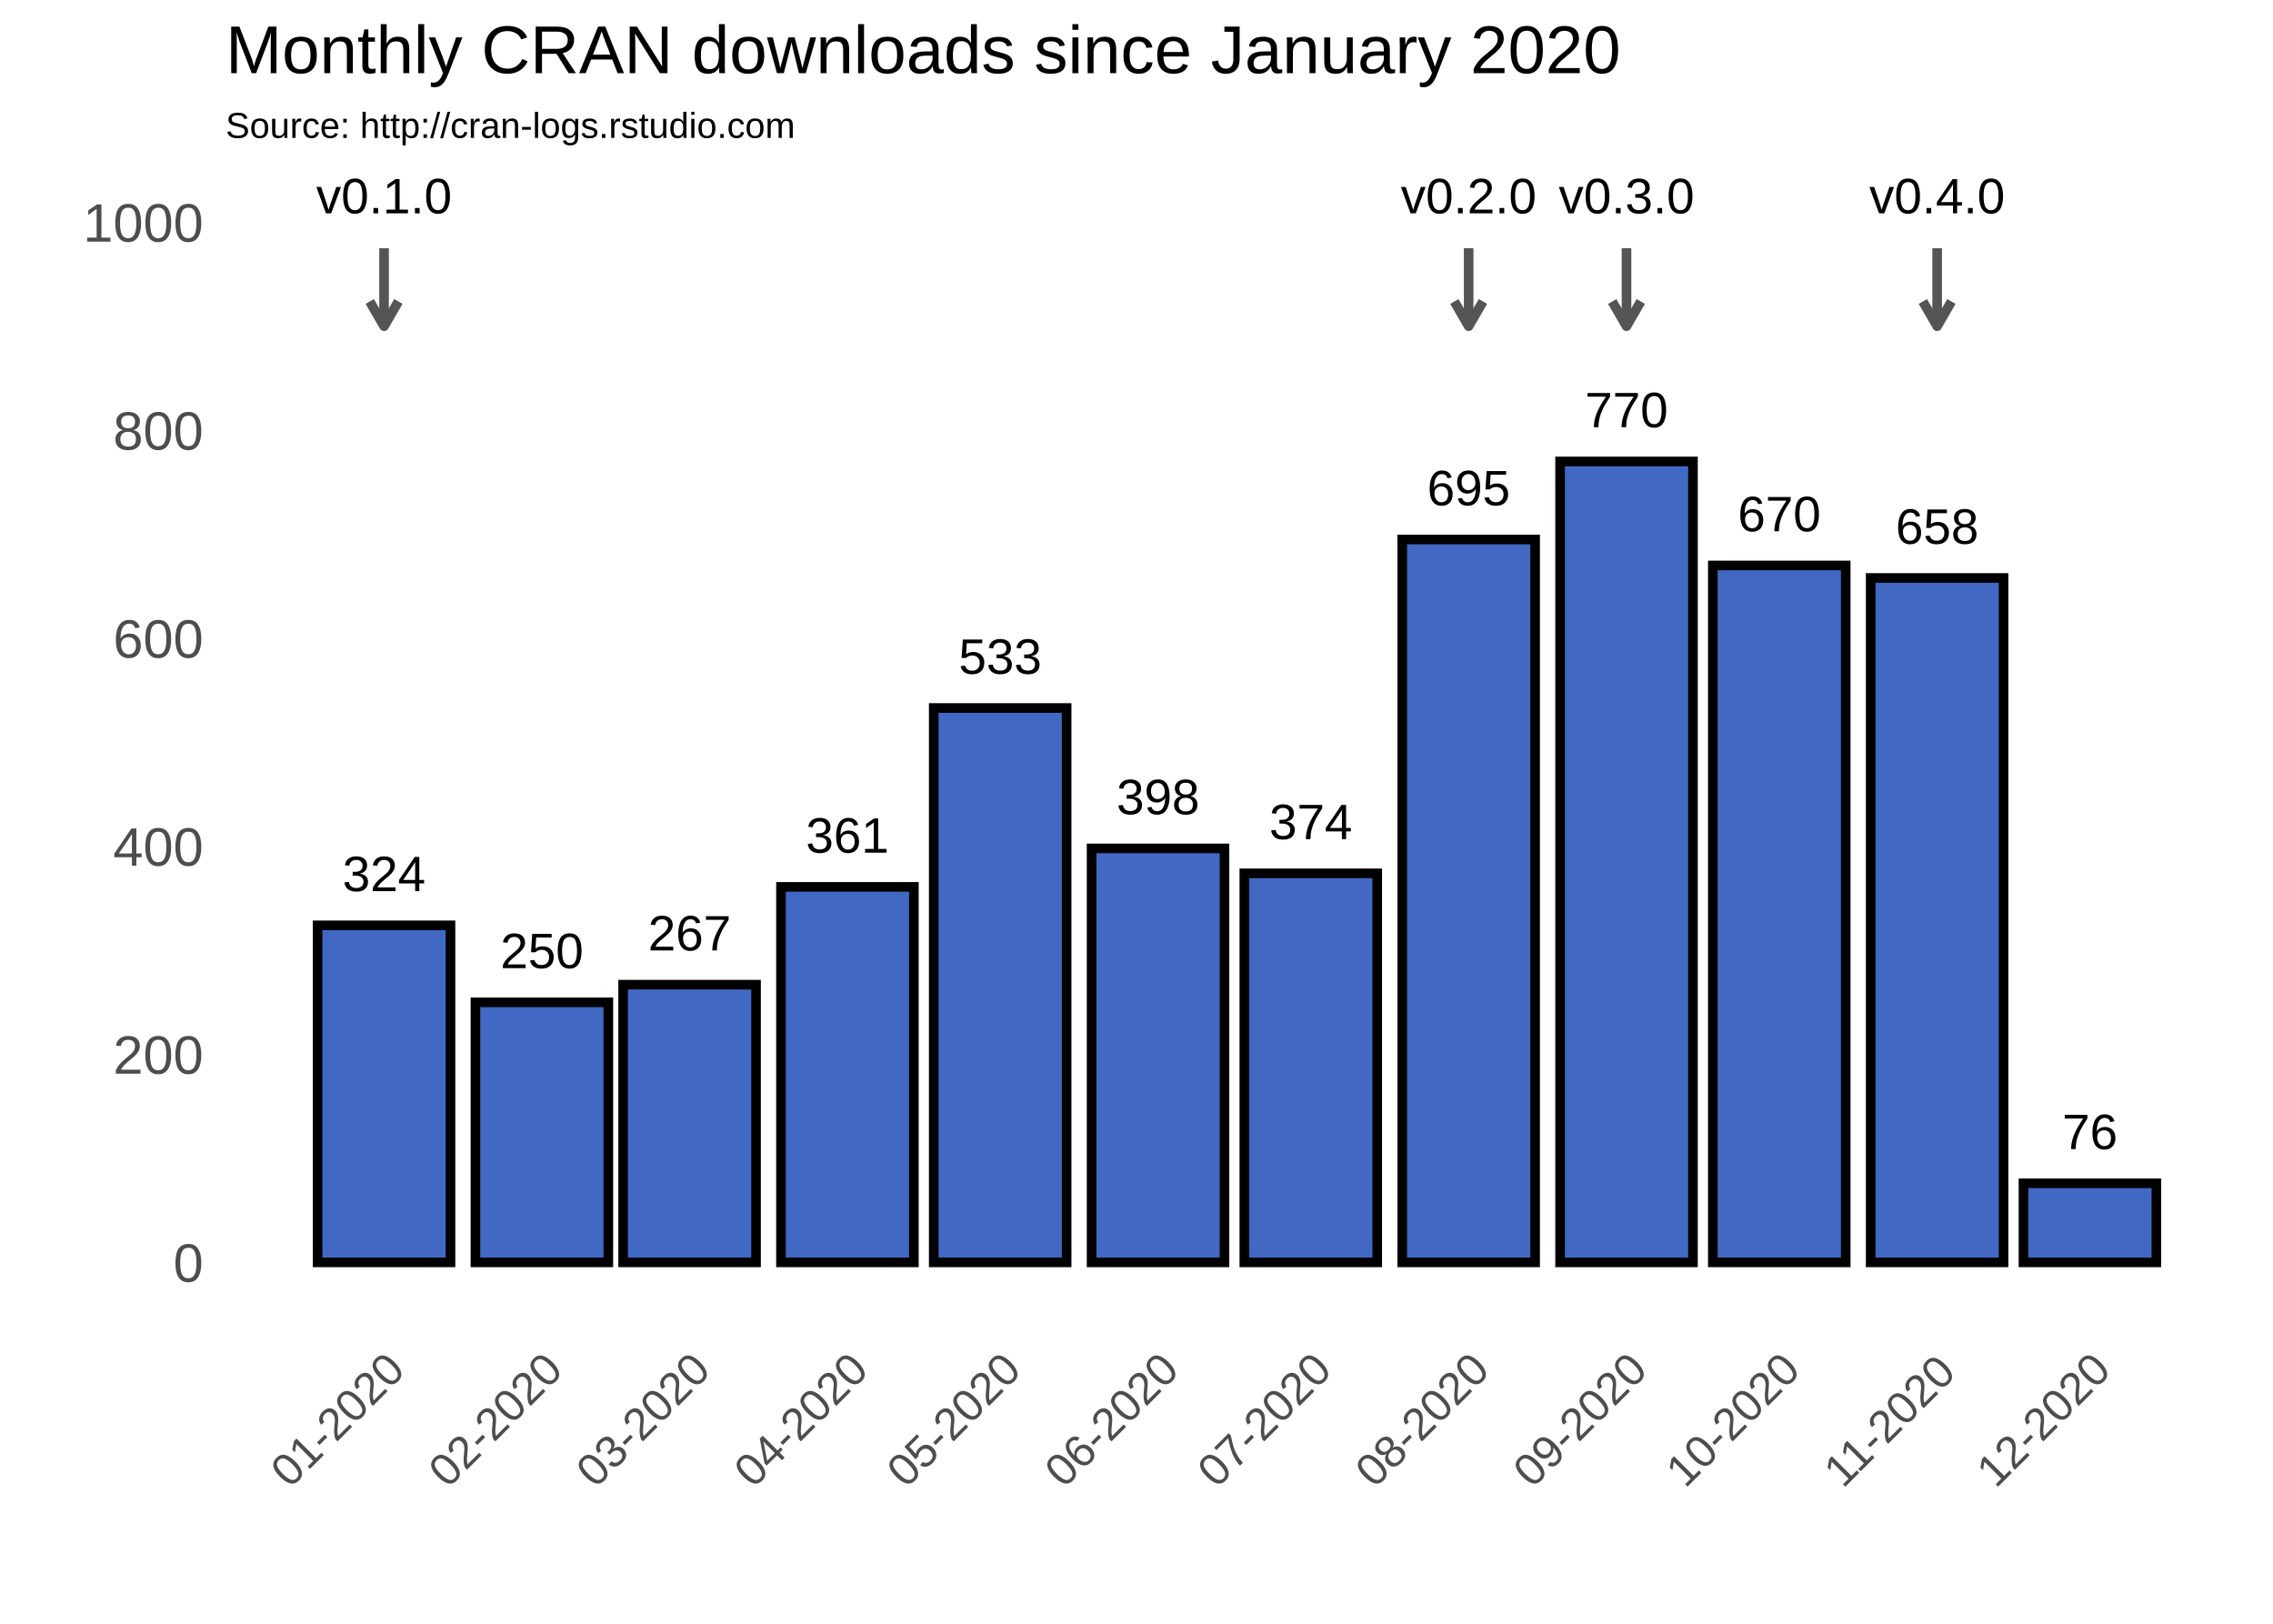
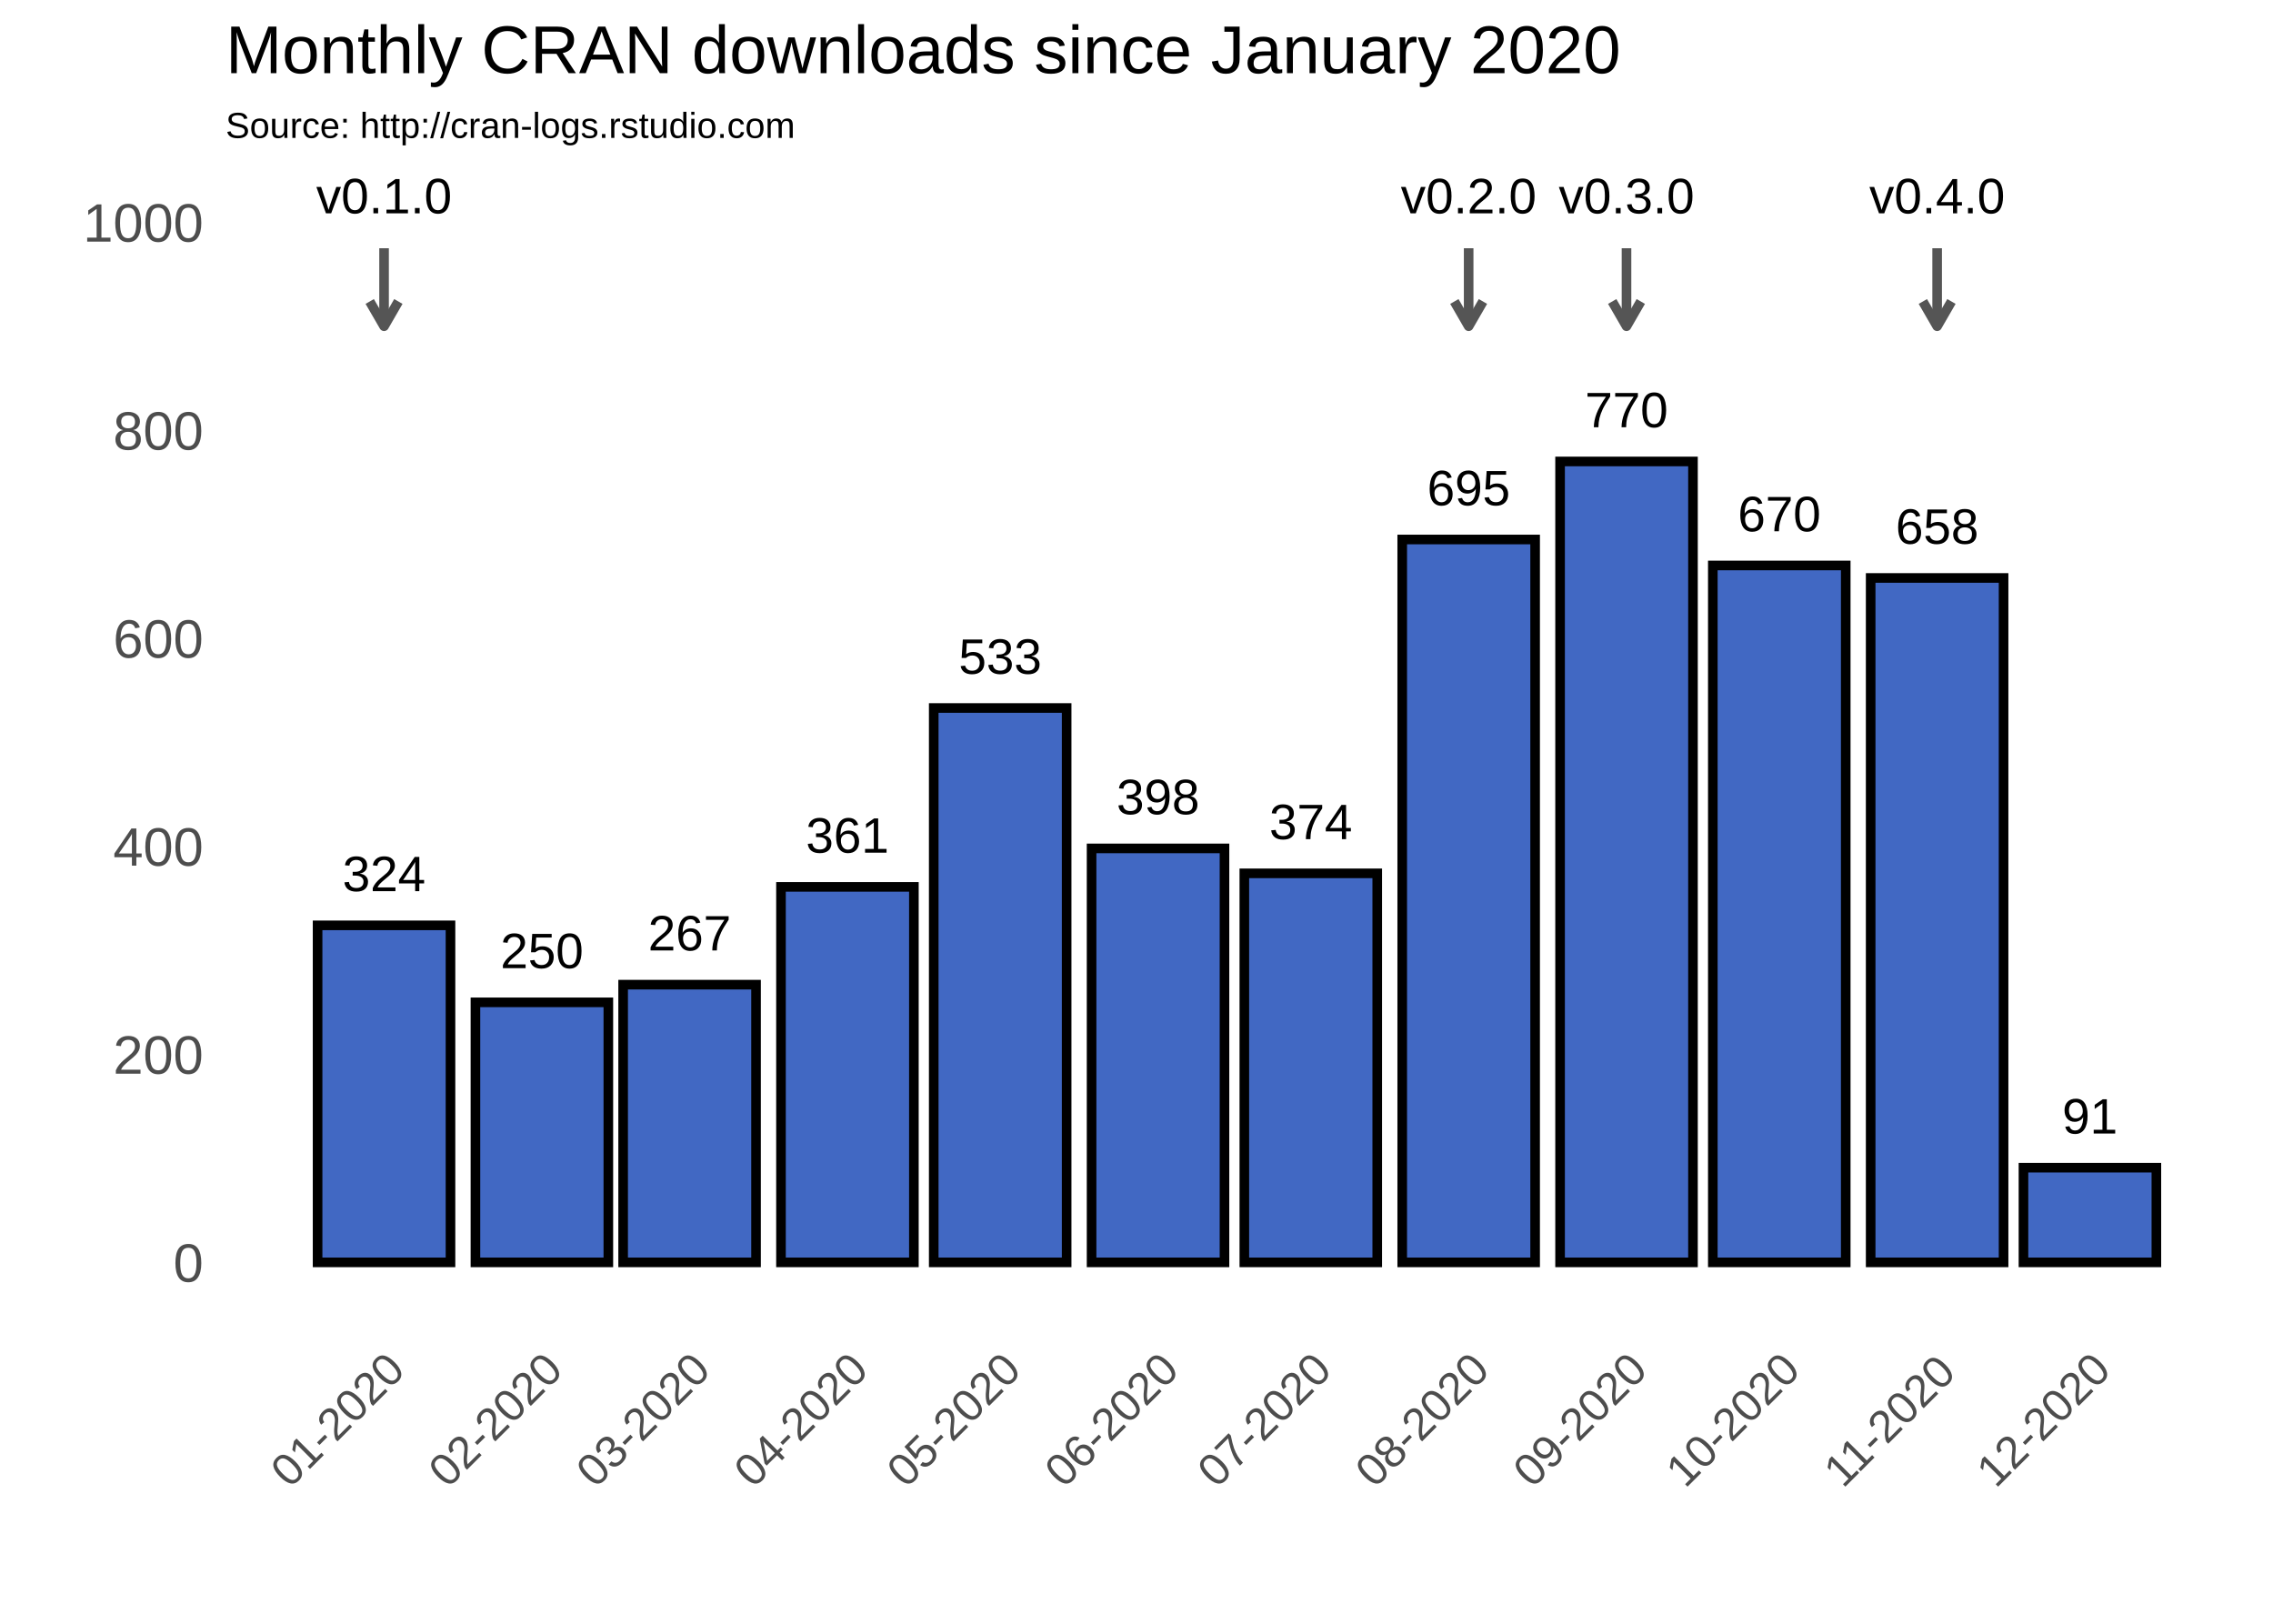
<svg xmlns="http://www.w3.org/2000/svg" viewBox="0 0 504.00 360.00">
  <defs>
    <style type="text/css">
    line, polyline, polygon, path, rect, circle {
      fill: none;
      stroke: #000000;
      stroke-linecap: round;
      stroke-linejoin: round;
      stroke-miterlimit: 10.00;
    }
  </style>
  </defs>
  <rect width="100%" height="100%" style="stroke: none; fill: #FFFFFF;" />
  <rect x="0.00" y="0" width="504.00" height="360.00" style="stroke-width: 1.07; stroke: #FFFFFF; fill: #FFFFFF;" />
  <defs>
    <clipPath id="cpNTAuMDN8NDk4LjUyfDI5MS40MXwzNy43NA==">
      <rect x="50.03" y="37.74" width="448.49" height="253.67" />
    </clipPath>
  </defs>
  <polyline points="50.03,256.82 498.52,256.82 " style="stroke-width: 0.53; stroke: #FFFFFF; stroke-linecap: butt;" clip-path="url(#cpNTAuMDN8NDk4LjUyfDI5MS40MXwzNy43NA==)" />
  <polyline points="50.03,210.70 498.52,210.70 " style="stroke-width: 0.53; stroke: #FFFFFF; stroke-linecap: butt;" clip-path="url(#cpNTAuMDN8NDk4LjUyfDI5MS40MXwzNy43NA==)" />
  <polyline points="50.03,164.58 498.52,164.58 " style="stroke-width: 0.53; stroke: #FFFFFF; stroke-linecap: butt;" clip-path="url(#cpNTAuMDN8NDk4LjUyfDI5MS40MXwzNy43NA==)" />
  <polyline points="50.03,118.45 498.52,118.45 " style="stroke-width: 0.53; stroke: #FFFFFF; stroke-linecap: butt;" clip-path="url(#cpNTAuMDN8NDk4LjUyfDI5MS40MXwzNy43NA==)" />
  <polyline points="50.03,72.33 498.52,72.33 " style="stroke-width: 0.53; stroke: #FFFFFF; stroke-linecap: butt;" clip-path="url(#cpNTAuMDN8NDk4LjUyfDI5MS40MXwzNy43NA==)" />
  <polyline points="50.15,291.41 50.15,37.74 " style="stroke-width: 0.53; stroke: #FFFFFF; stroke-linecap: butt;" clip-path="url(#cpNTAuMDN8NDk4LjUyfDI5MS40MXwzNy43NA==)" />
  <polyline points="67.65,291.41 67.65,37.74 " style="stroke-width: 0.53; stroke: #FFFFFF; stroke-linecap: butt;" clip-path="url(#cpNTAuMDN8NDk4LjUyfDI5MS40MXwzNy43NA==)" />
  <polyline points="102.66,291.41 102.66,37.74 " style="stroke-width: 0.53; stroke: #FFFFFF; stroke-linecap: butt;" clip-path="url(#cpNTAuMDN8NDk4LjUyfDI5MS40MXwzNy43NA==)" />
  <polyline points="136.53,291.41 136.53,37.74 " style="stroke-width: 0.53; stroke: #FFFFFF; stroke-linecap: butt;" clip-path="url(#cpNTAuMDN8NDk4LjUyfDI5MS40MXwzNy43NA==)" />
  <polyline points="170.40,291.41 170.40,37.74 " style="stroke-width: 0.53; stroke: #FFFFFF; stroke-linecap: butt;" clip-path="url(#cpNTAuMDN8NDk4LjUyfDI5MS40MXwzNy43NA==)" />
  <polyline points="204.84,291.41 204.84,37.74 " style="stroke-width: 0.53; stroke: #FFFFFF; stroke-linecap: butt;" clip-path="url(#cpNTAuMDN8NDk4LjUyfDI5MS40MXwzNy43NA==)" />
  <polyline points="239.28,291.41 239.28,37.74 " style="stroke-width: 0.53; stroke: #FFFFFF; stroke-linecap: butt;" clip-path="url(#cpNTAuMDN8NDk4LjUyfDI5MS40MXwzNy43NA==)" />
  <polyline points="273.71,291.41 273.71,37.74 " style="stroke-width: 0.53; stroke: #FFFFFF; stroke-linecap: butt;" clip-path="url(#cpNTAuMDN8NDk4LjUyfDI5MS40MXwzNy43NA==)" />
  <polyline points="308.15,291.41 308.15,37.74 " style="stroke-width: 0.53; stroke: #FFFFFF; stroke-linecap: butt;" clip-path="url(#cpNTAuMDN8NDk4LjUyfDI5MS40MXwzNy43NA==)" />
  <polyline points="343.15,291.41 343.15,37.74 " style="stroke-width: 0.53; stroke: #FFFFFF; stroke-linecap: butt;" clip-path="url(#cpNTAuMDN8NDk4LjUyfDI5MS40MXwzNy43NA==)" />
  <polyline points="377.59,291.41 377.59,37.74 " style="stroke-width: 0.53; stroke: #FFFFFF; stroke-linecap: butt;" clip-path="url(#cpNTAuMDN8NDk4LjUyfDI5MS40MXwzNy43NA==)" />
  <polyline points="412.03,291.41 412.03,37.74 " style="stroke-width: 0.53; stroke: #FFFFFF; stroke-linecap: butt;" clip-path="url(#cpNTAuMDN8NDk4LjUyfDI5MS40MXwzNy43NA==)" />
  <polyline points="446.46,291.41 446.46,37.74 " style="stroke-width: 0.53; stroke: #FFFFFF; stroke-linecap: butt;" clip-path="url(#cpNTAuMDN8NDk4LjUyfDI5MS40MXwzNy43NA==)" />
  <polyline points="480.90,291.41 480.90,37.74 " style="stroke-width: 0.53; stroke: #FFFFFF; stroke-linecap: butt;" clip-path="url(#cpNTAuMDN8NDk4LjUyfDI5MS40MXwzNy43NA==)" />
  <polyline points="498.40,291.41 498.40,37.74 " style="stroke-width: 0.53; stroke: #FFFFFF; stroke-linecap: butt;" clip-path="url(#cpNTAuMDN8NDk4LjUyfDI5MS40MXwzNy43NA==)" />
  <polyline points="50.03,279.88 498.52,279.88 " style="stroke-width: 1.07; stroke: #FFFFFF; stroke-linecap: butt;" clip-path="url(#cpNTAuMDN8NDk4LjUyfDI5MS40MXwzNy43NA==)" />
  <polyline points="50.03,233.76 498.52,233.76 " style="stroke-width: 1.07; stroke: #FFFFFF; stroke-linecap: butt;" clip-path="url(#cpNTAuMDN8NDk4LjUyfDI5MS40MXwzNy43NA==)" />
  <polyline points="50.03,187.64 498.52,187.64 " style="stroke-width: 1.07; stroke: #FFFFFF; stroke-linecap: butt;" clip-path="url(#cpNTAuMDN8NDk4LjUyfDI5MS40MXwzNy43NA==)" />
  <polyline points="50.03,141.51 498.52,141.51 " style="stroke-width: 1.07; stroke: #FFFFFF; stroke-linecap: butt;" clip-path="url(#cpNTAuMDN8NDk4LjUyfDI5MS40MXwzNy43NA==)" />
  <polyline points="50.03,95.39 498.52,95.39 " style="stroke-width: 1.07; stroke: #FFFFFF; stroke-linecap: butt;" clip-path="url(#cpNTAuMDN8NDk4LjUyfDI5MS40MXwzNy43NA==)" />
  <polyline points="50.03,49.27 498.52,49.27 " style="stroke-width: 1.07; stroke: #FFFFFF; stroke-linecap: butt;" clip-path="url(#cpNTAuMDN8NDk4LjUyfDI5MS40MXwzNy43NA==)" />
  <polyline points="85.16,291.41 85.16,37.74 " style="stroke-width: 1.07; stroke: #FFFFFF; stroke-linecap: butt;" clip-path="url(#cpNTAuMDN8NDk4LjUyfDI5MS40MXwzNy43NA==)" />
  <polyline points="120.16,291.41 120.16,37.74 " style="stroke-width: 1.07; stroke: #FFFFFF; stroke-linecap: butt;" clip-path="url(#cpNTAuMDN8NDk4LjUyfDI5MS40MXwzNy43NA==)" />
  <polyline points="152.90,291.41 152.90,37.74 " style="stroke-width: 1.07; stroke: #FFFFFF; stroke-linecap: butt;" clip-path="url(#cpNTAuMDN8NDk4LjUyfDI5MS40MXwzNy43NA==)" />
  <polyline points="187.90,291.41 187.90,37.74 " style="stroke-width: 1.07; stroke: #FFFFFF; stroke-linecap: butt;" clip-path="url(#cpNTAuMDN8NDk4LjUyfDI5MS40MXwzNy43NA==)" />
  <polyline points="221.78,291.41 221.78,37.74 " style="stroke-width: 1.07; stroke: #FFFFFF; stroke-linecap: butt;" clip-path="url(#cpNTAuMDN8NDk4LjUyfDI5MS40MXwzNy43NA==)" />
  <polyline points="256.78,291.41 256.78,37.74 " style="stroke-width: 1.07; stroke: #FFFFFF; stroke-linecap: butt;" clip-path="url(#cpNTAuMDN8NDk4LjUyfDI5MS40MXwzNy43NA==)" />
  <polyline points="290.65,291.41 290.65,37.74 " style="stroke-width: 1.07; stroke: #FFFFFF; stroke-linecap: butt;" clip-path="url(#cpNTAuMDN8NDk4LjUyfDI5MS40MXwzNy43NA==)" />
  <polyline points="325.65,291.41 325.65,37.74 " style="stroke-width: 1.07; stroke: #FFFFFF; stroke-linecap: butt;" clip-path="url(#cpNTAuMDN8NDk4LjUyfDI5MS40MXwzNy43NA==)" />
  <polyline points="360.65,291.41 360.65,37.74 " style="stroke-width: 1.07; stroke: #FFFFFF; stroke-linecap: butt;" clip-path="url(#cpNTAuMDN8NDk4LjUyfDI5MS40MXwzNy43NA==)" />
  <polyline points="394.53,291.41 394.53,37.74 " style="stroke-width: 1.07; stroke: #FFFFFF; stroke-linecap: butt;" clip-path="url(#cpNTAuMDN8NDk4LjUyfDI5MS40MXwzNy43NA==)" />
  <polyline points="429.53,291.41 429.53,37.74 " style="stroke-width: 1.07; stroke: #FFFFFF; stroke-linecap: butt;" clip-path="url(#cpNTAuMDN8NDk4LjUyfDI5MS40MXwzNy43NA==)" />
  <polyline points="463.40,291.41 463.40,37.74 " style="stroke-width: 1.07; stroke: #FFFFFF; stroke-linecap: butt;" clip-path="url(#cpNTAuMDN8NDk4LjUyfDI5MS40MXwzNy43NA==)" />
  <rect x="70.42" y="205.16" width="29.47" height="74.72" style="stroke-width: 2.13; stroke-linecap: square; stroke-linejoin: miter; fill: #4168C3;" clip-path="url(#cpNTAuMDN8NDk4LjUyfDI5MS40MXwzNy43NA==)" />
  <rect x="105.42" y="222.23" width="29.47" height="57.65" style="stroke-width: 2.13; stroke-linecap: square; stroke-linejoin: miter; fill: #4168C3;" clip-path="url(#cpNTAuMDN8NDk4LjUyfDI5MS40MXwzNy43NA==)" />
  <rect x="138.17" y="218.31" width="29.47" height="61.57" style="stroke-width: 2.13; stroke-linecap: square; stroke-linejoin: miter; fill: #4168C3;" clip-path="url(#cpNTAuMDN8NDk4LjUyfDI5MS40MXwzNy43NA==)" />
  <rect x="173.17" y="196.63" width="29.47" height="83.25" style="stroke-width: 2.13; stroke-linecap: square; stroke-linejoin: miter; fill: #4168C3;" clip-path="url(#cpNTAuMDN8NDk4LjUyfDI5MS40MXwzNy43NA==)" />
  <rect x="207.04" y="156.97" width="29.47" height="122.91" style="stroke-width: 2.13; stroke-linecap: square; stroke-linejoin: miter; fill: #4168C3;" clip-path="url(#cpNTAuMDN8NDk4LjUyfDI5MS40MXwzNy43NA==)" />
  <rect x="242.04" y="188.10" width="29.47" height="91.78" style="stroke-width: 2.13; stroke-linecap: square; stroke-linejoin: miter; fill: #4168C3;" clip-path="url(#cpNTAuMDN8NDk4LjUyfDI5MS40MXwzNy43NA==)" />
  <rect x="275.91" y="193.63" width="29.47" height="86.25" style="stroke-width: 2.13; stroke-linecap: square; stroke-linejoin: miter; fill: #4168C3;" clip-path="url(#cpNTAuMDN8NDk4LjUyfDI5MS40MXwzNy43NA==)" />
  <rect x="310.92" y="119.61" width="29.47" height="160.27" style="stroke-width: 2.13; stroke-linecap: square; stroke-linejoin: miter; fill: #4168C3;" clip-path="url(#cpNTAuMDN8NDk4LjUyfDI5MS40MXwzNy43NA==)" />
  <rect x="345.92" y="102.31" width="29.47" height="177.57" style="stroke-width: 2.13; stroke-linecap: square; stroke-linejoin: miter; fill: #4168C3;" clip-path="url(#cpNTAuMDN8NDk4LjUyfDI5MS40MXwzNy43NA==)" />
  <rect x="379.79" y="125.37" width="29.47" height="154.51" style="stroke-width: 2.13; stroke-linecap: square; stroke-linejoin: miter; fill: #4168C3;" clip-path="url(#cpNTAuMDN8NDk4LjUyfDI5MS40MXwzNy43NA==)" />
  <rect x="414.79" y="128.14" width="29.47" height="151.74" style="stroke-width: 2.13; stroke-linecap: square; stroke-linejoin: miter; fill: #4168C3;" clip-path="url(#cpNTAuMDN8NDk4LjUyfDI5MS40MXwzNy43NA==)" />
-   <rect x="448.67" y="262.35" width="29.47" height="17.53" style="stroke-width: 2.13; stroke-linecap: square; stroke-linejoin: miter; fill: #4168C3;" clip-path="url(#cpNTAuMDN8NDk4LjUyfDI5MS40MXwzNy43NA==)" />
+   <rect x="448.67" y="258.89" width="29.47" height="20.99" style="stroke-width: 2.13; stroke-linecap: square; stroke-linejoin: miter; fill: #4168C3;" clip-path="url(#cpNTAuMDN8NDk4LjUyfDI5MS40MXwzNy43NA==)" />
  <g clip-path="url(#cpNTAuMDN8NDk4LjUyfDI5MS40MXwzNy43NA==)">
    <text x="75.95" y="197.58" style="font-size: 11.04px; font-family: Arial;" textLength="18.42px" lengthAdjust="spacingAndGlyphs">324</text>
  </g>
  <g clip-path="url(#cpNTAuMDN8NDk4LjUyfDI5MS40MXwzNy43NA==)">
    <text x="110.95" y="214.65" style="font-size: 11.04px; font-family: Arial;" textLength="18.42px" lengthAdjust="spacingAndGlyphs">250</text>
  </g>
  <g clip-path="url(#cpNTAuMDN8NDk4LjUyfDI5MS40MXwzNy43NA==)">
    <text x="143.69" y="210.73" style="font-size: 11.04px; font-family: Arial;" textLength="18.42px" lengthAdjust="spacingAndGlyphs">267</text>
  </g>
  <g clip-path="url(#cpNTAuMDN8NDk4LjUyfDI5MS40MXwzNy43NA==)">
    <text x="178.69" y="189.05" style="font-size: 11.04px; font-family: Arial;" textLength="18.42px" lengthAdjust="spacingAndGlyphs">361</text>
  </g>
  <g clip-path="url(#cpNTAuMDN8NDk4LjUyfDI5MS40MXwzNy43NA==)">
    <text x="212.57" y="149.39" style="font-size: 11.04px; font-family: Arial;" textLength="18.42px" lengthAdjust="spacingAndGlyphs">533</text>
  </g>
  <g clip-path="url(#cpNTAuMDN8NDk4LjUyfDI5MS40MXwzNy43NA==)">
    <text x="247.57" y="180.52" style="font-size: 11.04px; font-family: Arial;" textLength="18.42px" lengthAdjust="spacingAndGlyphs">398</text>
  </g>
  <g clip-path="url(#cpNTAuMDN8NDk4LjUyfDI5MS40MXwzNy43NA==)">
    <text x="281.44" y="186.05" style="font-size: 11.04px; font-family: Arial;" textLength="18.42px" lengthAdjust="spacingAndGlyphs">374</text>
  </g>
  <g clip-path="url(#cpNTAuMDN8NDk4LjUyfDI5MS40MXwzNy43NA==)">
    <text x="316.44" y="112.03" style="font-size: 11.04px; font-family: Arial;" textLength="18.42px" lengthAdjust="spacingAndGlyphs">695</text>
  </g>
  <g clip-path="url(#cpNTAuMDN8NDk4LjUyfDI5MS40MXwzNy43NA==)">
    <text x="351.44" y="94.73" style="font-size: 11.04px; font-family: Arial;" textLength="18.42px" lengthAdjust="spacingAndGlyphs">770</text>
  </g>
  <g clip-path="url(#cpNTAuMDN8NDk4LjUyfDI5MS40MXwzNy43NA==)">
    <text x="385.32" y="117.79" style="font-size: 11.04px; font-family: Arial;" textLength="18.42px" lengthAdjust="spacingAndGlyphs">670</text>
  </g>
  <g clip-path="url(#cpNTAuMDN8NDk4LjUyfDI5MS40MXwzNy43NA==)">
    <text x="420.32" y="120.56" style="font-size: 11.04px; font-family: Arial;" textLength="18.42px" lengthAdjust="spacingAndGlyphs">658</text>
  </g>
  <g clip-path="url(#cpNTAuMDN8NDk4LjUyfDI5MS40MXwzNy43NA==)">
-     <text x="457.26" y="254.77" style="font-size: 11.04px; font-family: Arial;" textLength="12.28px" lengthAdjust="spacingAndGlyphs">76</text>
+     <text x="457.26" y="251.31" style="font-size: 11.04px; font-family: Arial;" textLength="12.28px" lengthAdjust="spacingAndGlyphs">91</text>
  </g>
  <line x1="85.16" y1="55.04" x2="85.16" y2="72.33" style="stroke-width: 2.13; stroke: #555555; stroke-linecap: butt;" clip-path="url(#cpNTAuMDN8NDk4LjUyfDI5MS40MXwzNy43NA==)" />
  <polyline points="81.98,66.84 85.16,72.33 88.33,66.84 " style="stroke-width: 2.13; stroke: #555555; stroke-linecap: butt;" clip-path="url(#cpNTAuMDN8NDk4LjUyfDI5MS40MXwzNy43NA==)" />
  <line x1="325.65" y1="55.04" x2="325.65" y2="72.33" style="stroke-width: 2.13; stroke: #555555; stroke-linecap: butt;" clip-path="url(#cpNTAuMDN8NDk4LjUyfDI5MS40MXwzNy43NA==)" />
  <polyline points="322.48,66.84 325.65,72.33 328.82,66.84 " style="stroke-width: 2.13; stroke: #555555; stroke-linecap: butt;" clip-path="url(#cpNTAuMDN8NDk4LjUyfDI5MS40MXwzNy43NA==)" />
  <line x1="360.65" y1="55.04" x2="360.65" y2="72.33" style="stroke-width: 2.13; stroke: #555555; stroke-linecap: butt;" clip-path="url(#cpNTAuMDN8NDk4LjUyfDI5MS40MXwzNy43NA==)" />
  <polyline points="357.48,66.84 360.65,72.33 363.82,66.84 " style="stroke-width: 2.13; stroke: #555555; stroke-linecap: butt;" clip-path="url(#cpNTAuMDN8NDk4LjUyfDI5MS40MXwzNy43NA==)" />
  <line x1="429.53" y1="55.04" x2="429.53" y2="72.33" style="stroke-width: 2.13; stroke: #555555; stroke-linecap: butt;" clip-path="url(#cpNTAuMDN8NDk4LjUyfDI5MS40MXwzNy43NA==)" />
  <polyline points="426.36,66.84 429.53,72.33 432.70,66.84 " style="stroke-width: 2.13; stroke: #555555; stroke-linecap: butt;" clip-path="url(#cpNTAuMDN8NDk4LjUyfDI5MS40MXwzNy43NA==)" />
  <g clip-path="url(#cpNTAuMDN8NDk4LjUyfDI5MS40MXwzNy43NA==)">
    <text x="70.12" y="47.30" style="font-size: 11.04px; font-family: Arial;" textLength="30.07px" lengthAdjust="spacingAndGlyphs">v0.1.0</text>
  </g>
  <g clip-path="url(#cpNTAuMDN8NDk4LjUyfDI5MS40MXwzNy43NA==)">
    <text x="310.61" y="47.30" style="font-size: 11.04px; font-family: Arial;" textLength="30.07px" lengthAdjust="spacingAndGlyphs">v0.2.0</text>
  </g>
  <g clip-path="url(#cpNTAuMDN8NDk4LjUyfDI5MS40MXwzNy43NA==)">
    <text x="345.62" y="47.30" style="font-size: 11.04px; font-family: Arial;" textLength="30.07px" lengthAdjust="spacingAndGlyphs">v0.3.0</text>
  </g>
  <g clip-path="url(#cpNTAuMDN8NDk4LjUyfDI5MS40MXwzNy43NA==)">
    <text x="414.49" y="47.30" style="font-size: 11.04px; font-family: Arial;" textLength="30.07px" lengthAdjust="spacingAndGlyphs">v0.4.0</text>
  </g>
  <defs>
    <clipPath id="cpMC4wMHw1MDQuMDB8MzYwLjAwfDAuMDA=">
      <rect x="0.00" y="0.00" width="504.00" height="360.00" />
    </clipPath>
  </defs>
  <g clip-path="url(#cpMC4wMHw1MDQuMDB8MzYwLjAwfDAuMDA=)">
    <text x="38.43" y="284.17" style="font-size: 12.00px; fill: #4D4D4D; font-family: Arial;" textLength="6.67px" lengthAdjust="spacingAndGlyphs">0</text>
  </g>
  <g clip-path="url(#cpMC4wMHw1MDQuMDB8MzYwLjAwfDAuMDA=)">
    <text x="25.08" y="238.05" style="font-size: 12.00px; fill: #4D4D4D; font-family: Arial;" textLength="20.02px" lengthAdjust="spacingAndGlyphs">200</text>
  </g>
  <g clip-path="url(#cpMC4wMHw1MDQuMDB8MzYwLjAwfDAuMDA=)">
    <text x="25.08" y="191.93" style="font-size: 12.00px; fill: #4D4D4D; font-family: Arial;" textLength="20.02px" lengthAdjust="spacingAndGlyphs">400</text>
  </g>
  <g clip-path="url(#cpMC4wMHw1MDQuMDB8MzYwLjAwfDAuMDA=)">
    <text x="25.08" y="145.81" style="font-size: 12.00px; fill: #4D4D4D; font-family: Arial;" textLength="20.02px" lengthAdjust="spacingAndGlyphs">600</text>
  </g>
  <g clip-path="url(#cpMC4wMHw1MDQuMDB8MzYwLjAwfDAuMDA=)">
    <text x="25.08" y="99.69" style="font-size: 12.00px; fill: #4D4D4D; font-family: Arial;" textLength="20.02px" lengthAdjust="spacingAndGlyphs">800</text>
  </g>
  <g clip-path="url(#cpMC4wMHw1MDQuMDB8MzYwLjAwfDAuMDA=)">
    <text x="18.41" y="53.57" style="font-size: 12.00px; fill: #4D4D4D; font-family: Arial;" textLength="26.70px" lengthAdjust="spacingAndGlyphs">1000</text>
  </g>
  <g clip-path="url(#cpMC4wMHw1MDQuMDB8MzYwLjAwfDAuMDA=)">
    <text transform="translate(64.27,330.14) rotate(-45)" style="font-size: 10.00px; fill: #4D4D4D; font-family: Arial;" textLength="36.70px" lengthAdjust="spacingAndGlyphs">01-2020</text>
  </g>
  <g clip-path="url(#cpMC4wMHw1MDQuMDB8MzYwLjAwfDAuMDA=)">
    <text transform="translate(99.27,330.14) rotate(-45)" style="font-size: 10.00px; fill: #4D4D4D; font-family: Arial;" textLength="36.70px" lengthAdjust="spacingAndGlyphs">02-2020</text>
  </g>
  <g clip-path="url(#cpMC4wMHw1MDQuMDB8MzYwLjAwfDAuMDA=)">
    <text transform="translate(132.01,330.14) rotate(-45)" style="font-size: 10.00px; fill: #4D4D4D; font-family: Arial;" textLength="36.70px" lengthAdjust="spacingAndGlyphs">03-2020</text>
  </g>
  <g clip-path="url(#cpMC4wMHw1MDQuMDB8MzYwLjAwfDAuMDA=)">
    <text transform="translate(167.01,330.14) rotate(-45)" style="font-size: 10.00px; fill: #4D4D4D; font-family: Arial;" textLength="36.70px" lengthAdjust="spacingAndGlyphs">04-2020</text>
  </g>
  <g clip-path="url(#cpMC4wMHw1MDQuMDB8MzYwLjAwfDAuMDA=)">
    <text transform="translate(200.89,330.14) rotate(-45)" style="font-size: 10.00px; fill: #4D4D4D; font-family: Arial;" textLength="36.70px" lengthAdjust="spacingAndGlyphs">05-2020</text>
  </g>
  <g clip-path="url(#cpMC4wMHw1MDQuMDB8MzYwLjAwfDAuMDA=)">
    <text transform="translate(235.89,330.14) rotate(-45)" style="font-size: 10.00px; fill: #4D4D4D; font-family: Arial;" textLength="36.70px" lengthAdjust="spacingAndGlyphs">06-2020</text>
  </g>
  <g clip-path="url(#cpMC4wMHw1MDQuMDB8MzYwLjAwfDAuMDA=)">
    <text transform="translate(269.76,330.14) rotate(-45)" style="font-size: 10.00px; fill: #4D4D4D; font-family: Arial;" textLength="36.70px" lengthAdjust="spacingAndGlyphs">07-2020</text>
  </g>
  <g clip-path="url(#cpMC4wMHw1MDQuMDB8MzYwLjAwfDAuMDA=)">
    <text transform="translate(304.76,330.14) rotate(-45)" style="font-size: 10.00px; fill: #4D4D4D; font-family: Arial;" textLength="36.70px" lengthAdjust="spacingAndGlyphs">08-2020</text>
  </g>
  <g clip-path="url(#cpMC4wMHw1MDQuMDB8MzYwLjAwfDAuMDA=)">
    <text transform="translate(339.76,330.14) rotate(-45)" style="font-size: 10.00px; fill: #4D4D4D; font-family: Arial;" textLength="36.70px" lengthAdjust="spacingAndGlyphs">09-2020</text>
  </g>
  <g clip-path="url(#cpMC4wMHw1MDQuMDB8MzYwLjAwfDAuMDA=)">
    <text transform="translate(373.64,330.14) rotate(-45)" style="font-size: 10.00px; fill: #4D4D4D; font-family: Arial;" textLength="36.70px" lengthAdjust="spacingAndGlyphs">10-2020</text>
  </g>
  <g clip-path="url(#cpMC4wMHw1MDQuMDB8MzYwLjAwfDAuMDA=)">
    <text transform="translate(408.64,330.14) rotate(-45)" style="font-size: 10.00px; fill: #4D4D4D; font-family: Arial;" textLength="36.70px" lengthAdjust="spacingAndGlyphs">11-2020</text>
  </g>
  <g clip-path="url(#cpMC4wMHw1MDQuMDB8MzYwLjAwfDAuMDA=)">
    <text transform="translate(442.51,330.14) rotate(-45)" style="font-size: 10.00px; fill: #4D4D4D; font-family: Arial;" textLength="36.70px" lengthAdjust="spacingAndGlyphs">12-2020</text>
  </g>
  <g clip-path="url(#cpMC4wMHw1MDQuMDB8MzYwLjAwfDAuMDA=)">
    <text x="50.03" y="30.58" style="font-size: 8.00px; font-family: Arial;" textLength="126.28px" lengthAdjust="spacingAndGlyphs">Source: http://cran-logs.rstudio.com</text>
  </g>
  <g clip-path="url(#cpMC4wMHw1MDQuMDB8MzYwLjAwfDAuMDA=)">
    <text x="50.03" y="16.22" style="font-size: 15.00px; font-family: Arial;" textLength="309.33px" lengthAdjust="spacingAndGlyphs">Monthly CRAN downloads since January 2020</text>
  </g>
</svg>
